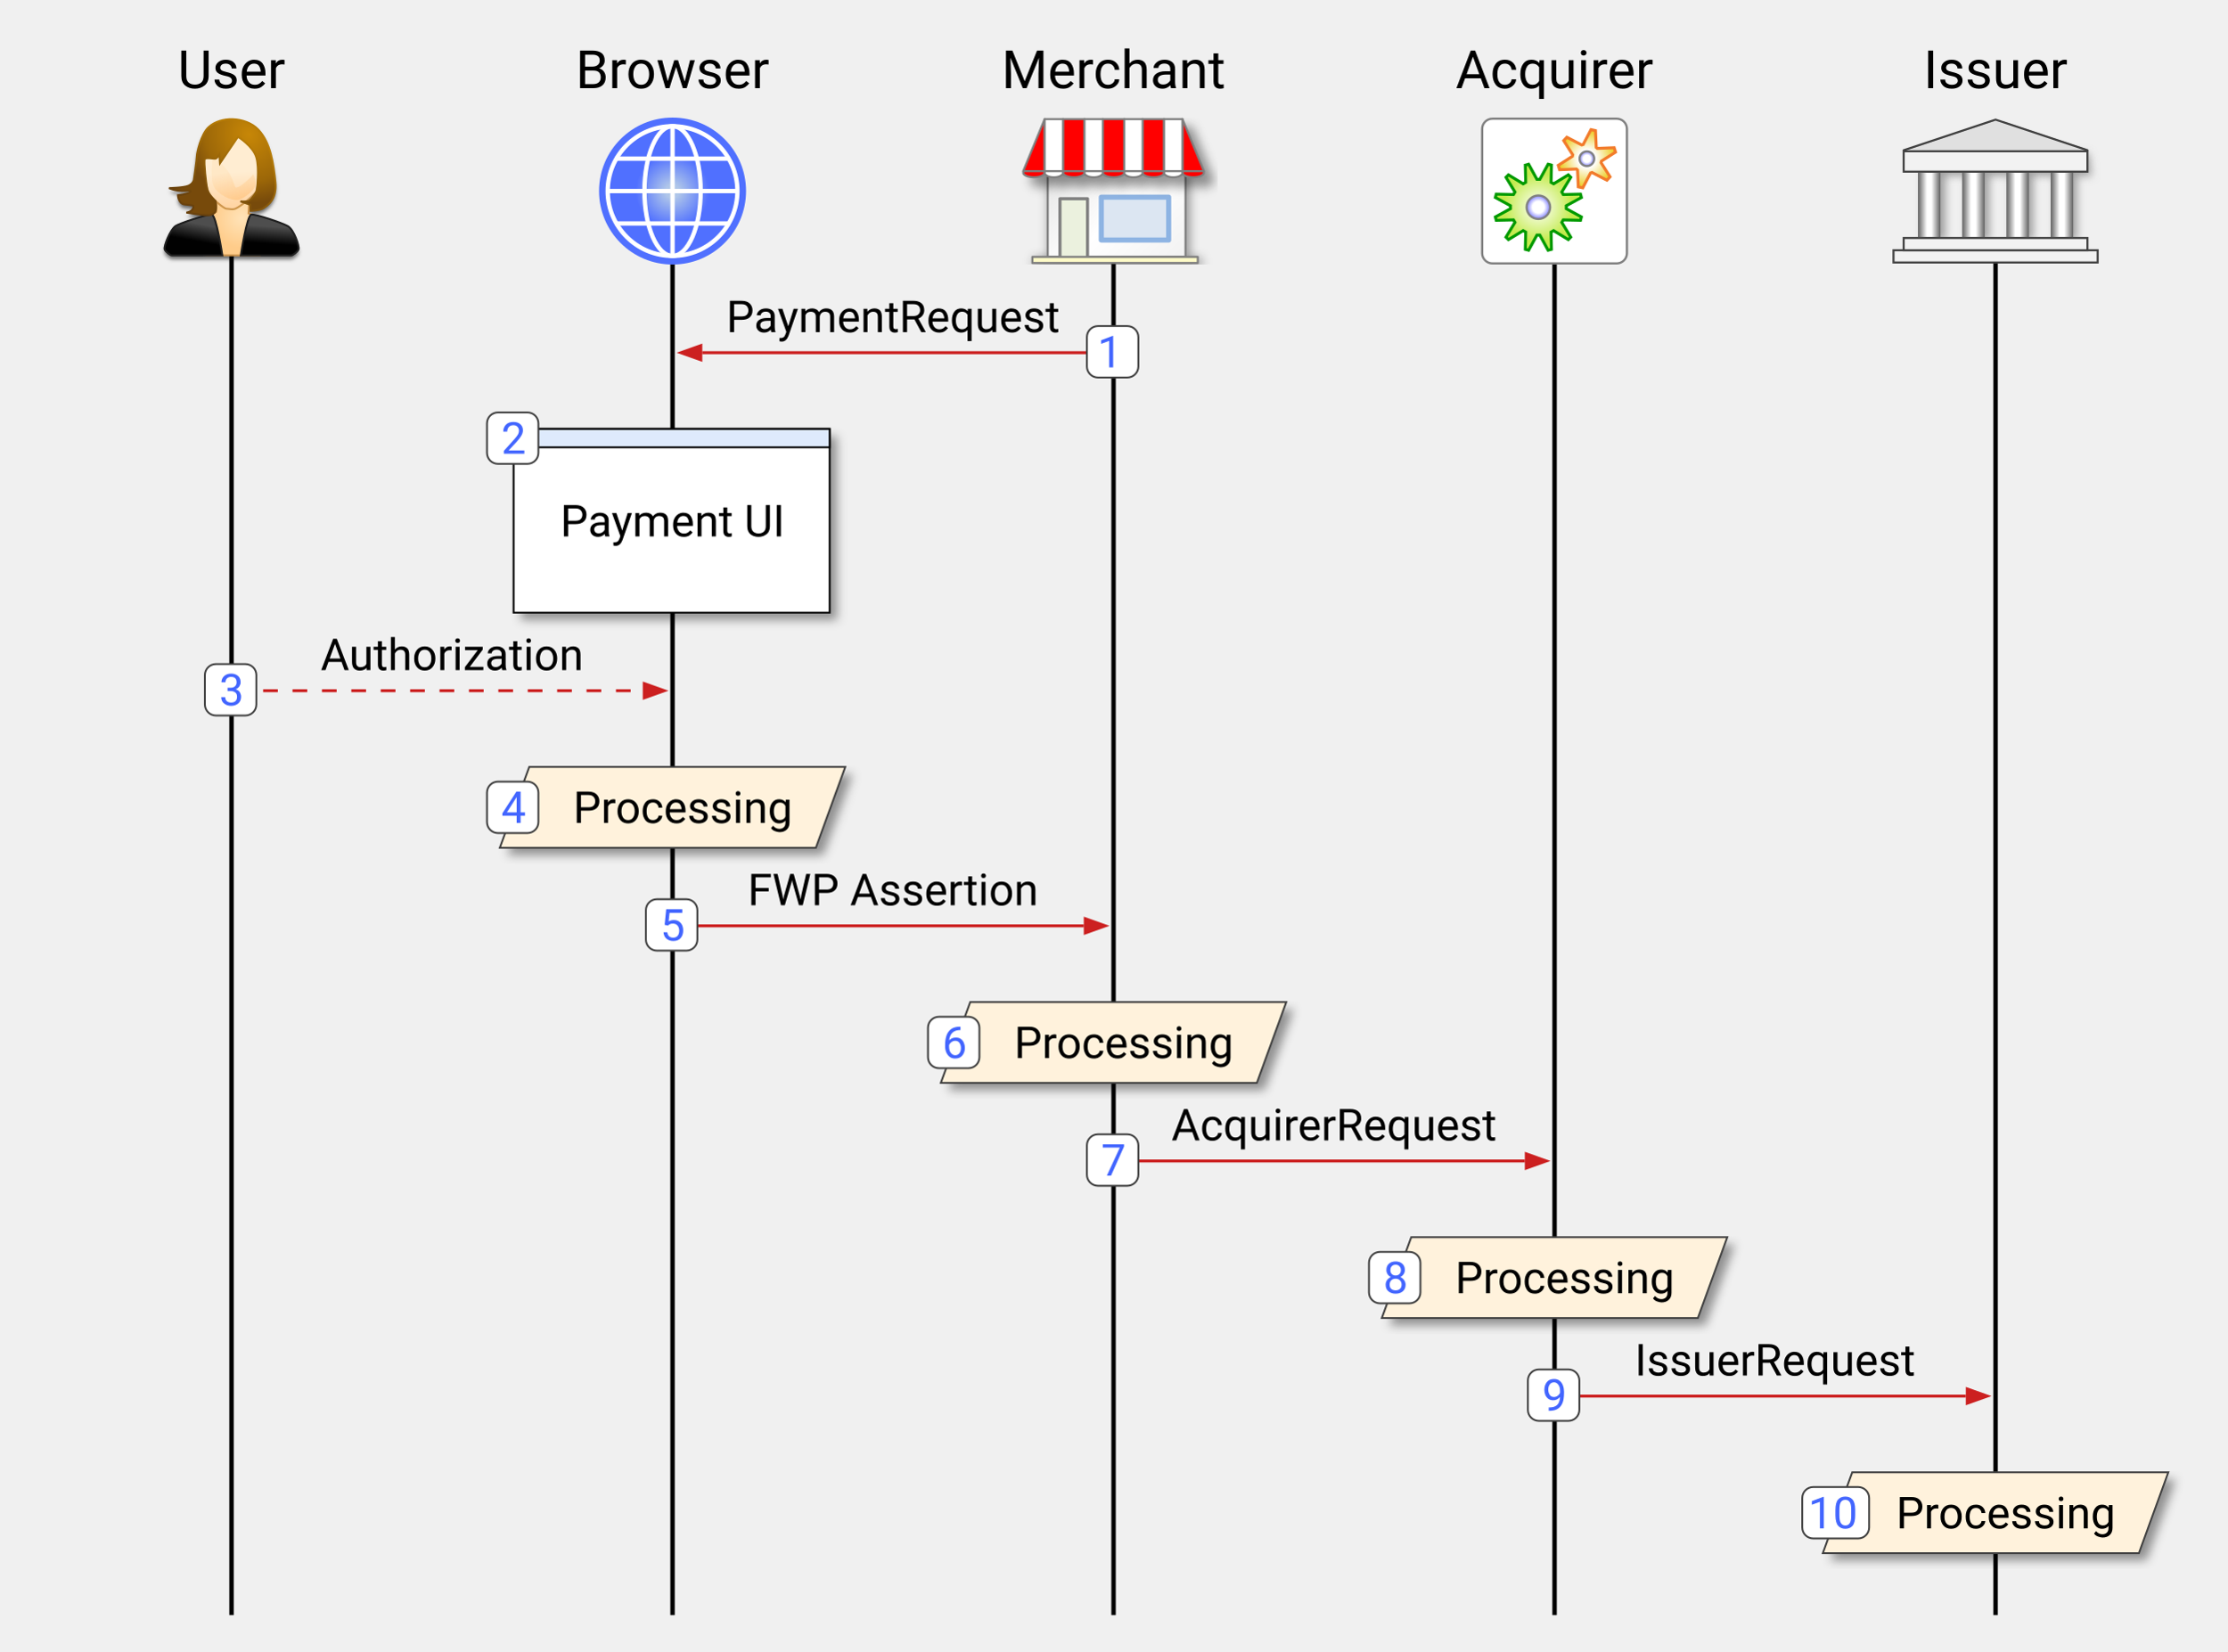
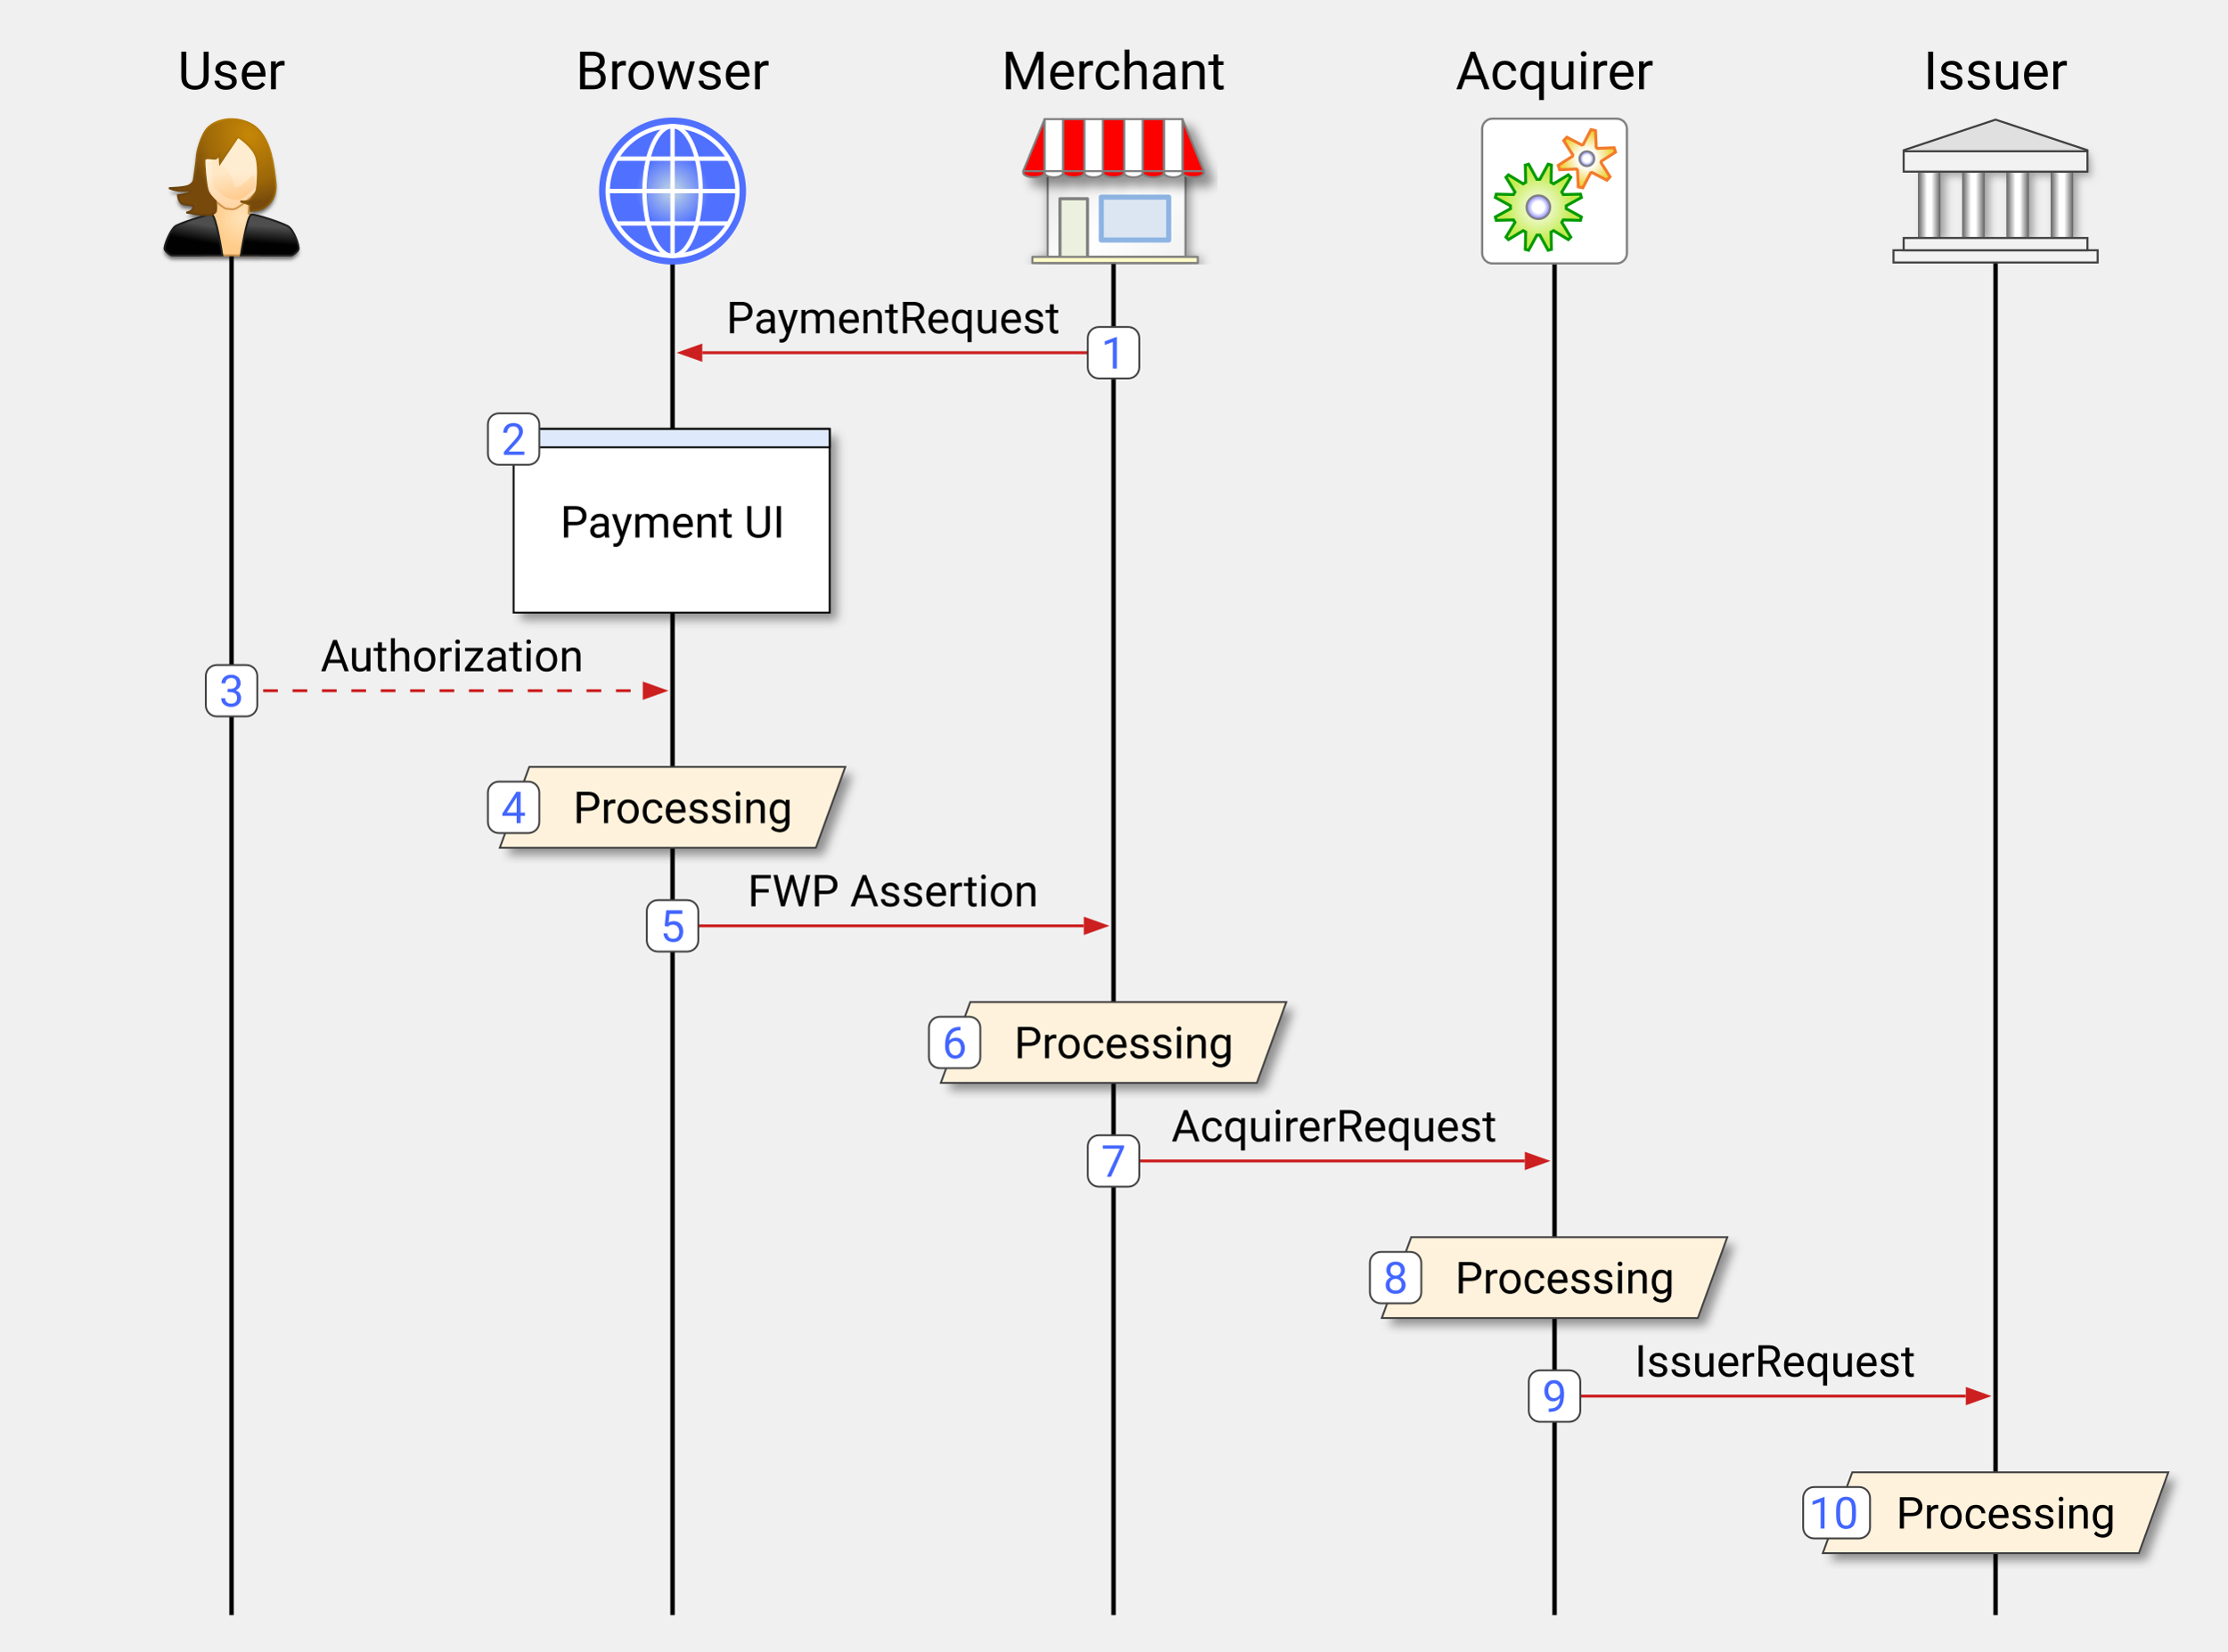
<svg xmlns="http://www.w3.org/2000/svg" xmlns:xlink="http://www.w3.org/1999/xlink" viewBox="0 0 606 449.6">
  <defs>
    <filter id="dropShaddow">
      <feGaussianBlur stdDeviation="1.3" />
    </filter>
    <marker id="arrowHead" markerWidth="7" markerHeight="5" refX="0" refY="2.5" orient="auto" markerUnits="userSpaceOnUse">
      <polygon points="0 0, 7 2.5, 0 5" fill="#cc2020" />
    </marker>
  </defs>
  <line x1="63" y1="67" x2="63" y2="439.6" stroke-width="1.2" stroke="black" />
  <line x1="183" y1="67" x2="183" y2="439.6" stroke-width="1.2" stroke="black" />
  <line x1="303" y1="67" x2="303" y2="439.6" stroke-width="1.2" stroke="black" />
  <line x1="423" y1="67" x2="423" y2="439.6" stroke-width="1.2" stroke="black" />
  <line x1="543" y1="67" x2="543" y2="439.6" stroke-width="1.2" stroke="black" />
  <svg x="43" y="32.0" width="40" height="40.0" viewBox="0 0 128 128" version="1.1" id="svg3129">
    <defs id="defs3131">
      <linearGradient id="e">
        <stop stop-color="#010101" offset="0" id="stop3134" />
        <stop stop-color="#4e4e4e" offset="1" id="stop3136" />
      </linearGradient>
      <linearGradient id="a">
        <stop stop-color="#868aa8" stop-opacity=".686" offset="0" id="stop3139" />
        <stop stop-color="#a0a4bb" stop-opacity=".561" offset="1" id="stop3141" />
      </linearGradient>
      <linearGradient id="b">
        <stop stop-color="#ffe2ba" stop-opacity=".547" offset="0" id="stop3144" />
        <stop stop-color="#ffc684" offset="1" id="stop3146" />
      </linearGradient>
      <linearGradient id="c">
        <stop stop-color="#ffedd2" offset="0" id="stop3149" />
        <stop stop-color="#ffd5a5" offset="1" id="stop3151" />
      </linearGradient>
      <linearGradient id="d">
        <stop stop-color="#b3b3b3" offset="0" id="stop3154" />
        <stop stop-color="#ce964d" offset="1" id="stop3156" />
      </linearGradient>
      <filter id="f">
        <feGaussianBlur stdDeviation="0.314" id="feGaussianBlur3159" />
      </filter>
      <linearGradient id="y" y2="56.036" xlink:href="#c" gradientUnits="userSpaceOnUse" x2="4.821" gradientTransform="translate(41.286,2.5714)" y1="38.893" x1="3.571" />
      <linearGradient id="x" y2="58.036" xlink:href="#d" gradientUnits="userSpaceOnUse" x2="8.234" gradientTransform="translate(41.286,2.5714)" y1="34.993" x1="9.681" />
      <linearGradient id="w" y2="55.411" xlink:href="#b" gradientUnits="userSpaceOnUse" x2="6.161" gradientTransform="translate(41.286,2.5714)" y1="38.536" x1="1.786" />
      <radialGradient id="j" gradientUnits="userSpaceOnUse" cy="20.53" cx="3.489" gradientTransform="matrix(1,0,0,0.73258,61.286,8.1921)" r="19.097">
        <stop stop-color="#be984f" offset="0" id="stop3165" />
        <stop stop-color="#754c0a" offset="1" id="stop3167" />
      </radialGradient>
      <linearGradient id="v" y2="29.25" gradientUnits="userSpaceOnUse" x2="-7.321" gradientTransform="translate(61.286,2.5714)" y1="7.286" x1="-6.786">
        <stop stop-color="#b47a06" offset="0" id="stop3170" />
        <stop stop-color="#6a410c" offset="1" id="stop3172" />
      </linearGradient>
      <radialGradient id="i" gradientUnits="userSpaceOnUse" cy="26.852" cx="12.304" gradientTransform="matrix(-1.3742,-1.1543,1.6293,-1.9396,7.0338,90.784)" r="4.873">
        <stop stop-color="#b37a07" offset="0" id="stop3175" />
        <stop stop-color="#7c4f0b" offset="1" id="stop3177" />
      </radialGradient>
      <linearGradient id="u" y2="38.714" gradientUnits="userSpaceOnUse" x2="10.893" gradientTransform="translate(21.286,2.5714)" y1="16.214" x1="10">
        <stop stop-color="#af7606" offset="0" id="stop3180" />
        <stop stop-color="#6a410b" stop-opacity=".969" offset="1" id="stop3182" />
      </linearGradient>
      <linearGradient id="t" y2="100.86" gradientUnits="userSpaceOnUse" x2="15" gradientTransform="translate(81.286,2.5714)" y1="79.429" x1="-52.143">
        <stop stop-color="#a0a3bb" stop-opacity=".957" offset="0" id="stop3185" />
        <stop stop-color="#d0d1e2" offset="1" id="stop3187" />
      </linearGradient>
      <linearGradient id="s" y2="56.929" xlink:href="#a" gradientUnits="userSpaceOnUse" x2="-58.571" gradientTransform="translate(81.286,2.5714)" y1="101.57" x1="-16.25" />
      <linearGradient id="r" y2="90.5" gradientUnits="userSpaceOnUse" x2="-21.071" gradientTransform="translate(81.286,2.5714)" y1="72.464" x1="-58.214">
        <stop stop-color="#79819d" stop-opacity=".829" offset="0" id="stop3191" />
        <stop stop-color="#e2e2ed" stop-opacity=".424" offset="1" id="stop3193" />
      </linearGradient>
      <radialGradient id="h" gradientUnits="userSpaceOnUse" cy="93.388" cx="150.89" gradientTransform="matrix(-0.662,0.80825,-0.80978,-0.65231,267.69,34.405)" r="14.984">
        <stop stop-color="#ffe3b8" offset="0" id="stop3196" />
        <stop stop-color="#ffcc8a" offset="1" id="stop3198" />
      </radialGradient>
      <linearGradient id="q" y2="56.036" xlink:href="#c" gradientUnits="userSpaceOnUse" x2="4.821" gradientTransform="translate(81.286,32.571)" y1="38.893" x1="3.571" />
      <linearGradient id="p" y2="55.179" xlink:href="#d" gradientUnits="userSpaceOnUse" x2="7.699" gradientTransform="translate(81.286,32.571)" y1="34.993" x1="9.681" />
      <linearGradient id="o" y2="55.411" xlink:href="#b" gradientUnits="userSpaceOnUse" x2="6.161" gradientTransform="translate(83.286,32.571)" y1="38.536" x1="1.786" />
      <linearGradient id="n" y2="96.117" xlink:href="#e" gradientUnits="userSpaceOnUse" x2="69.827" gradientTransform="translate(1.2857,2.5714)" y1="105.18" x1="68.16" />
      <radialGradient id="g" gradientUnits="userSpaceOnUse" cy="41.346" cx="141.71" gradientTransform="matrix(-1.0275,0.58941,-0.64296,-1.1208,268.12,14.284)" r="28.364">
        <stop stop-color="#b37906" offset="0" id="stop3205" style="stop-color:#c78707;stop-opacity:1;" />
        <stop stop-color="#976408" offset="0.683" id="stop3207" style="stop-color:#9c6708;stop-opacity:1;" />
        <stop stop-color="#74490b" offset="1" id="stop3209" style="stop-color:#774a0b;stop-opacity:1;" />
      </radialGradient>
      <linearGradient id="m" y2="82.286" gradientUnits="userSpaceOnUse" x2="122.14" gradientTransform="translate(-58.714,2.5714)" y1="45.5" x1="144.11">
        <stop stop-color="#b77c06" offset="0" id="stop3212" />
        <stop stop-color="#69410c" offset="1" id="stop3214" />
      </linearGradient>
      <linearGradient id="l" y2="97.188" xlink:href="#e" gradientUnits="userSpaceOnUse" x2="66.077" gradientTransform="matrix(-1,0,0,1,172.39,2.5714)" y1="106.26" x1="66.731" />
      <linearGradient id="k" y2="56.929" xlink:href="#a" gradientUnits="userSpaceOnUse" x2="-58.571" gradientTransform="translate(380,2)" y1="101.57" x1="-16.25" />
      <filter id="z">
        <feGaussianBlur stdDeviation="1.055" id="feGaussianBlur3219" />
      </filter>
      <linearGradient xlink:href="#c" id="linearGradient3279" gradientUnits="userSpaceOnUse" gradientTransform="matrix(1.656798,0,0,1.656798,54.82269,-16.61489)" x1="3.571" y1="38.893" x2="4.821" y2="56.036" />
      <linearGradient xlink:href="#d" id="linearGradient3281" gradientUnits="userSpaceOnUse" gradientTransform="matrix(1.656798,0,0,1.656798,54.82269,-16.61489)" x1="9.681" y1="34.993" x2="7.699" y2="55.179" />
      <radialGradient xlink:href="#h" id="radialGradient3284" gradientUnits="userSpaceOnUse" gradientTransform="matrix(-1.0968,1.339107,-1.341642,-1.080746,363.6564,-13.57632)" cx="150.89" cy="93.388" r="14.984" />
      <linearGradient xlink:href="#b" id="linearGradient3309" gradientUnits="userSpaceOnUse" gradientTransform="translate(83.286,32.571)" x1="1.786" y1="38.536" x2="6.161" y2="55.411" />
      <linearGradient xlink:href="#e" id="linearGradient3312" gradientUnits="userSpaceOnUse" gradientTransform="matrix(-1.656798,0,0,1.656798,205.7636,-66.31816)" x1="66.731" y1="106.26" x2="66.077" y2="97.188" />
      <radialGradient xlink:href="#g" id="radialGradient3315" gradientUnits="userSpaceOnUse" gradientTransform="matrix(-1.70236,0.9765331,-1.065255,-1.856939,364.3688,-46.91275)" cx="141.71" cy="41.346" r="28.364" />
      <linearGradient xlink:href="#m" id="linearGradient3317" gradientUnits="userSpaceOnUse" gradientTransform="matrix(1.656798,0,0,1.656798,-177.129,-66.31816)" x1="144.11" y1="45.5" x2="122.14" y2="82.286" />
      <linearGradient xlink:href="#e" id="linearGradient3320" gradientUnits="userSpaceOnUse" gradientTransform="matrix(1.656798,0,0,1.656798,-77.72162,-66.31816)" x1="68.16" y1="105.18" x2="69.827" y2="96.117" />
    </defs>
    <g transform="matrix(1.656798,0,0,1.656798,-574.7538,-66.31816)" id="g3223" style="opacity:0.572;filter:url(#z)">
      <path d="m 395.19,79.812 -17.875,1.781 0.188,9.906 -2.25,1.562 c -0.021,-0.007 -0.041,-0.028 -0.062,-0.031 -2.33,-0.357 -19.08,5.969 -19.08,5.969 -1.282,0.566 -6.295,10.673 -5.781,12.25 0.432,1.326 3.13,3.25 3.844,3.25 0.714,0 26.531,-0.031 26.531,-0.031 0,0 1.4e-4,-0.062 0,-0.062 l 19.812,0.125 v -0.062 c 7.6,0.009 15.965,0.031 16.406,0.031 0.714,0 3.38,-1.924 3.812,-3.25 0.514,-1.577 -4.468,-11.684 -5.75,-12.25 0,0 -15.834,-5.982 -18.812,-5.969 l -1.719,-0.625 0.73,-12.595 z" id="path3227" />
      <path d="m 379.11,61.429 0.357,4.643 9.464,-13.929 c 0,0 9.643,6.071 9.821,10.714 0.179,4.643 0.179,16.964 0,17.679 -0.18,0.714 -2.68,4.464 -3.93,5.178 -1.25,0.714 -4.643,0.357 -4.643,0.357 l 5.179,1.786 0.179,3.214 c 0,0 5,-0.179 6.786,-1.429 1.786,-1.25 7.321,-4.286 6.25,-13.929 -1.08,-9.642 -3.58,-22.856 -8.94,-27.32 -5.35,-4.464 -10.89,-5.357 -13.57,-5.536 -2.679,-0.179 -8.214,-1.071 -12.679,4.286 -4.464,5.357 -6.071,13.393 -6.071,15 0,1.607 -1.607,12.679 -1.607,12.679 0,0 -0.357,1.964 -2.857,3.036 -2.5,1.071 -10.179,1.25 -10.179,1.25 2.899,1.265 5.975,1.671 9.107,1.429 0.714,-0.179 3.304,-0.446 2.054,0.625 -1.25,1.071 -6.518,1.696 -6.518,1.696 0,0 0.268,4.464 3.482,4.821 3.214,0.357 4.018,0.536 4.018,0.536 0,0 1.161,-0.179 0.446,1.607 -0.714,1.786 -3.482,2.143 -3.482,2.143 0,0 11.607,1.964 12.857,1.25 1.25,-0.714 1.872,-0.78 2.321,-1.607 0.911,-1.674 0.179,-5.714 0.179,-5.714 0,0 -3.571,-3.214 -4.286,-5.893 -0.714,-2.679 -1.964,-14.821 -1.429,-16.071 0.536,-1.25 5.179,0 5.893,-0.357 0.72,-0.359 1.79,-2.144 1.79,-2.144 z" id="path3231" />
    </g>
    <path style="fill:url(#radialGradient3284);stroke:#ce954d;stroke-width:1.65px" id="path3257" d="m 50.382,65.547 0.296,16.433 -9.765,6.749 0.888,31.105 47.048,0.293 -2.071,-33.746 -7.989,-2.935 1.19,-20.844 z" />
    <path style="fill:url(#linearGradient3279);stroke:url(#linearGradient3281);stroke-width:1.657px" id="path3259" d="m 39.178,45.248 c 0,0 3.081,16.125 5.021,20.501 1.884,4.25 13.18,13.598 15.272,13.598 2.092,0 5.217,1.195 8.083,-0.087 4.856,-2.171 15.63,-11.372 17.231,-13.93 3.546,-5.668 2.798,-30.84 2.798,-30.84 L 69.58,10.821 40.011,28.093 z" />
    <path style="fill:url(#linearGradient3309);filter:url(#f)" id="path3261" d="m 98.107,80.571 c -2.722,3.171 -6.603,5.214 -8.036,5.357 -3.571,0.357 -10.488,-2.801 -12.679,-7.321 -1.871,-3.86 -0.536,-15.179 -0.536,-15.179 0,0 4.525,2.521 7.758,6.86 2.589,3.475 3.966,8.949 4.385,9.033 2.232,0.446 8.839,-6.071 9.018,-6.786 0.179,-0.714 3.053,4.58 0.09,8.036 z" transform="matrix(1.656798,0,0,1.656798,-79.85176,-70.57845)" />
    <path d="m 56.006,120.02 c 0,0 -5.325,-34.91 -9.172,-35.504 -3.846,-0.592 -28.315,7.645 -31.589,9.904 -4.734,3.266 -10.388,17.661 -9.536,20.274 0.716,2.197 5.152,5.376 6.336,5.376 1.185,0 43.961,-0.05 43.961,-0.05 z" id="path3265" style="fill:url(#linearGradient3320);stroke:#1f1f1f;stroke-width:1.657px" />
    <path d="M 53.343,32.143 53.935,39.835 69.615,16.758 c 0,0 13.105,8.146 15.958,17.961 2.8,9.63 0.61,27.897 0.314,29.08 -0.296,1.183 -4.438,7.396 -6.509,8.58 -2.071,1.183 -7.692,0.592 -7.692,0.592 l 8.58,2.959 0.296,5.325 c 0,0 8.284,-0.296 11.243,-2.367 C 94.763,76.817 103.935,71.787 102.159,55.81 100.384,39.834 98.183,22.163 87.367,10.545 81.851,4.621 72.972,1.622 64.882,1.374 57.494,1.147 49.254,3.403 43.876,8.474 37.374,14.605 33.817,30.664 33.817,33.326 c 0,2.663 -2.663,21.007 -2.663,21.007 0,0 -0.592,3.254 -4.734,5.03 -4.142,1.775 -16.865,2.071 -16.865,2.071 4.803,2.096 9.9,2.768 15.089,2.367 1.183,-0.296 5.473,-0.74 3.402,1.035 -2.071,1.775 -10.799,2.811 -10.799,2.811 0,0 0.444,7.396 5.769,7.988 5.325,0.592 6.657,0.888 6.657,0.888 0,0 1.923,-0.296 0.74,2.663 -1.183,2.959 -5.769,3.55 -5.769,3.55 0,0 19.23,3.254 21.301,2.071 2.071,-1.183 3.101,-1.293 3.846,-2.663 1.509,-2.773 0.296,-9.467 0.296,-9.467 0,0 -5.917,-5.325 -7.101,-9.763 -1.183,-4.438 -3.254,-24.555 -2.367,-26.626 0.888,-2.071 8.58,0 9.763,-0.592 1.185,-0.593 2.961,-3.552 2.961,-3.552 z" id="path3267" style="fill:url(#radialGradient3315);stroke:url(#linearGradient3317);stroke-width:1.657px" />
    <path d="m 72.042,120.02 c 0,0 5.325,-34.91 9.172,-35.504 3.846,-0.592 26,6.891 31.589,9.904 5.588,3.013 10.388,17.661 9.536,20.274 -0.716,2.197 -5.152,5.376 -6.336,5.376 -1.176,0 -43.957,-0.05 -43.957,-0.05 z" id="path3269" style="fill:url(#linearGradient3312);stroke:#1f1f1f;stroke-width:1.657px" />
  </svg>
-   <text x="63" y="24" fill="black" font-family="Roboto,sans-serif" font-size="14.4" text-anchor="middle">User</text>
+   <text x="63" y="24.3" fill="black" font-family="Roboto,sans-serif" font-size="14.4" text-anchor="middle">User</text>
  <svg x="163" y="32.0" width="40" height="40.0" viewBox="0 0 68 68">
    <defs>
      <radialGradient id="browserWorld">
        <stop offset="0.09" stop-color="#afc6e9" />
        <stop offset="0.5" stop-color="#5070ff" />
      </radialGradient>
    </defs>
    <circle cx="34" cy="34" r="34" fill="url(#browserWorld)" />
    <g fill="none" stroke="white" stroke-width="2">
      <circle cx="34" cy="34" r="30" />
      <ellipse cx="34" cy="34" rx="13" ry="30" />
      <line x1="34" y1="4" x2="34" y2="64" />
      <line x1="4" y1="34" x2="64" y2="34" />
      <line x1="7.5" y1="19" x2="60.5" y2="19" />
      <line x1="7.5" y1="49" x2="60.5" y2="49" />
    </g>
  </svg>
-   <text x="183" y="24" fill="black" font-family="Roboto,sans-serif" font-size="14.4" text-anchor="middle">Browser</text>
+   <text x="183" y="24.3" fill="black" font-family="Roboto,sans-serif" font-size="14.4" text-anchor="middle">Browser</text>
  <svg x="274.667" y="32.0" width="56.667" height="40.0" viewBox="0 0 68 48" version="1.1" id="svg158">
    <defs id="defs52">
      <filter id="fx0" x="-128" y="-72" width="1536" height="864" filterUnits="userSpaceOnUse" primitiveUnits="userSpaceOnUse">
        <feComponentTransfer color-interpolation-filters="sRGB" id="feComponentTransfer10">
          <feFuncR type="discrete" tableValues="0 0" id="feFuncR2" />
          <feFuncG type="discrete" tableValues="0 0" id="feFuncG4" />
          <feFuncB type="discrete" tableValues="0 0" id="feFuncB6" />
          <feFuncA type="linear" slope="0.4" intercept="0" id="feFuncA8" />
        </feComponentTransfer>
        <feGaussianBlur stdDeviation="1.778 1.778" id="feGaussianBlur12" />
      </filter>
      <filter id="fx1" x="-128" y="-72" width="1536" height="864" filterUnits="userSpaceOnUse" primitiveUnits="userSpaceOnUse">
        <feComponentTransfer color-interpolation-filters="sRGB" id="feComponentTransfer23">
          <feFuncR type="discrete" tableValues="0 0" id="feFuncR15" />
          <feFuncG type="discrete" tableValues="0 0" id="feFuncG17" />
          <feFuncB type="discrete" tableValues="0 0" id="feFuncB19" />
          <feFuncA type="linear" slope="0.4" intercept="0" id="feFuncA21" />
        </feComponentTransfer>
        <feGaussianBlur stdDeviation="1.778 1.778" id="feGaussianBlur25" />
      </filter>
      <clipPath id="clip2">
        <rect x="0" y="0" width="1280" height="720" id="rect28" />
      </clipPath>
      <clipPath id="clip3">
        <rect x="-2" y="-2" width="73" height="46" id="rect31" />
      </clipPath>
      <clipPath id="clip4">
        <rect x="0" y="0" width="69" height="44" id="rect34" />
      </clipPath>
      <linearGradient x1="291" y1="69" x2="327" y2="105" gradientUnits="userSpaceOnUse" spreadMethod="reflect" id="fill5" gradientTransform="translate(-274,-55)">
        <stop offset="0" stop-color="#E6E6E6" id="stop37" />
        <stop offset="0.006" stop-color="#E6E6E6" id="stop39" />
        <stop offset="0.49" stop-color="#FFFFFF" id="stop41" />
        <stop offset="1" stop-color="#F2F2F2" id="stop43" />
      </linearGradient>
      <clipPath id="clip6">
        <rect x="-2" y="-2" width="77" height="38" id="rect46" />
      </clipPath>
      <clipPath id="clip7">
        <rect x="0" y="0" width="74" height="34" id="rect49" />
      </clipPath>
    </defs>
    <g clip-path="url(#clip3)" filter="url(#fx0)" transform="translate(1,12)" id="g68">
      <g clip-path="url(#clip4)" id="g66">
        <rect x="12.329" y="7.328" width="45" height="27" stroke="#7f7f7f" stroke-linejoin="round" stroke-miterlimit="10" fill="#ff0000" id="rect56" />
        <rect x="16.329" y="15.329" width="9" height="20" stroke="#7f7f7f" stroke-linejoin="round" stroke-miterlimit="10" fill="#ebf1de" id="rect58" />
        <rect x="0" y="0" width="14" height="22" stroke="#8eb4e3" stroke-width="2" stroke-linejoin="round" stroke-miterlimit="10" fill="#dce6f2" transform="matrix(0,-1,-1,0,51.8284,28.8284)" id="rect60" />
        <path d="m 25.328,25.328 1e-4,1e-4" stroke="#4a7ebb" stroke-linejoin="round" stroke-miterlimit="10" fill="none" fill-rule="evenodd" id="path62" />
        <rect x="7.328" y="34.328" width="54" height="2" stroke="#7f7f7f" stroke-linejoin="round" stroke-miterlimit="10" fill="#fdfac7" id="rect64" />
      </g>
    </g>
    <rect x="12.5" y="18.5" width="45" height="27" stroke="#7f7f7f" stroke-width="0.667" stroke-linejoin="round" stroke-miterlimit="10" fill="url(#fill5)" id="rect70" style="fill:url(#fill5)" />
    <rect x="16.5" y="26.5" width="9" height="20" stroke="#7f7f7f" stroke-linejoin="round" stroke-miterlimit="10" fill="#ebf1de" id="rect72" />
    <rect x="-40" y="-52" width="14" height="22" stroke="#8eb4e3" stroke-width="1.667" stroke-linejoin="round" stroke-miterlimit="10" fill="#dce6f2" transform="matrix(0,-1,-1,0,0,0)" id="rect74" />
    <path d="m 25.5,36.5 v 10e-5" stroke="#4a7ebb" stroke-linejoin="round" stroke-miterlimit="10" fill="none" fill-rule="evenodd" id="path76" />
    <g clip-path="url(#clip6)" filter="url(#fx1)" transform="translate(0,-4)" id="g118">
      <g clip-path="url(#clip7)" id="g116">
        <path d="m 7.328,24.828 c 0,-0.829 1.567,-1.5 3.5,-1.5 1.933,0 3.5,0.671 3.5,1.5 0,0.828 -1.567,1.5 -3.5,1.5 -1.933,0 -3.5,-0.672 -3.5,-1.5 z" stroke="#7f7f7f" stroke-linejoin="round" stroke-miterlimit="10" fill="#ff0000" fill-rule="evenodd" id="path80" />
        <path d="m 20.328,24.828 c 0,-0.829 1.567,-1.5 3.5,-1.5 1.933,0 3.5,0.671 3.5,1.5 0,0.828 -1.567,1.5 -3.5,1.5 -1.933,0 -3.5,-0.672 -3.5,-1.5 z" stroke="#7f7f7f" stroke-linejoin="round" stroke-miterlimit="10" fill="#ff0000" fill-rule="evenodd" id="path82" />
        <path d="m 33.328,24.828 c 0,-0.829 1.567,-1.5 3.5,-1.5 1.933,0 3.5,0.671 3.5,1.5 0,0.828 -1.567,1.5 -3.5,1.5 -1.933,0 -3.5,-0.672 -3.5,-1.5 z" stroke="#7f7f7f" stroke-linejoin="round" stroke-miterlimit="10" fill="#ff0000" fill-rule="evenodd" id="path84" />
        <path d="m 46.328,24.828 c 0,-0.829 1.567,-1.5 3.5,-1.5 1.933,0 3.5,0.671 3.5,1.5 0,0.828 -1.567,1.5 -3.5,1.5 -1.933,0 -3.5,-0.672 -3.5,-1.5 z" stroke="#7f7f7f" stroke-linejoin="round" stroke-miterlimit="10" fill="#ff0000" fill-rule="evenodd" id="path86" />
        <path d="m 59.328,24.828 c 0,-0.829 1.567,-1.5 3.5,-1.5 1.933,0 3.5,0.671 3.5,1.5 0,0.828 -1.567,1.5 -3.5,1.5 -1.933,0 -3.5,-0.672 -3.5,-1.5 z" stroke="#7f7f7f" stroke-linejoin="round" stroke-miterlimit="10" fill="#ff0000" fill-rule="evenodd" id="path88" />
        <path d="m 14.329,24.828 c 0,-0.829 1.343,-1.5 3,-1.5 1.657,0 3,0.671 3,1.5 0,0.828 -1.343,1.5 -3,1.5 -1.657,0 -3,-0.672 -3,-1.5 z" stroke="#7f7f7f" stroke-linejoin="round" stroke-miterlimit="10" fill="#ffffff" fill-rule="evenodd" id="path90" />
        <path d="m 27.328,24.828 c 0,-0.829 1.343,-1.5 3,-1.5 1.657,0 3,0.671 3,1.5 0,0.828 -1.343,1.5 -3,1.5 -1.657,0 -3,-0.672 -3,-1.5 z" stroke="#7f7f7f" stroke-linejoin="round" stroke-miterlimit="10" fill="#ffffff" fill-rule="evenodd" id="path92" />
        <path d="m 40.328,24.828 c 0,-0.829 1.343,-1.5 3,-1.5 1.657,0 3,0.671 3,1.5 0,0.828 -1.343,1.5 -3,1.5 -1.657,0 -3,-0.672 -3,-1.5 z" stroke="#7f7f7f" stroke-linejoin="round" stroke-miterlimit="10" fill="#ffffff" fill-rule="evenodd" id="path94" />
        <path d="m 53.328,24.828 c 0,-0.829 1.343,-1.5 3,-1.5 1.657,0 3,0.671 3,1.5 0,0.828 -1.343,1.5 -3,1.5 -1.657,0 -3,-0.672 -3,-1.5 z" stroke="#7f7f7f" stroke-linejoin="round" stroke-miterlimit="10" fill="#ffffff" fill-rule="evenodd" id="path96" />
        <path d="M 0,17 V 0 l 7,17 z" stroke="#7f7f7f" stroke-linejoin="round" stroke-miterlimit="10" fill="#ff0000" fill-rule="evenodd" transform="matrix(-1,0,0,1,14.3285,7.32848)" id="path98" />
        <rect x="20.329" y="7.328" width="7" height="17" stroke="#7f7f7f" stroke-linejoin="round" stroke-miterlimit="10" fill="#ff0000" id="rect100" />
        <rect x="33.328" y="7.328" width="7" height="17" stroke="#7f7f7f" stroke-linejoin="round" stroke-miterlimit="10" fill="#ff0000" id="rect102" />
        <rect x="46.328" y="7.328" width="7" height="17" stroke="#7f7f7f" stroke-linejoin="round" stroke-miterlimit="10" fill="#ff0000" id="rect104" />
        <path d="M 59.328,24.328 V 7.328 l 7,17 z" stroke="#7f7f7f" stroke-linejoin="round" stroke-miterlimit="10" fill="#ff0000" fill-rule="evenodd" id="path106" />
        <rect x="14.329" y="7.328" width="6" height="17" stroke="#7f7f7f" stroke-linejoin="round" stroke-miterlimit="10" fill="#ffffff" id="rect108" />
        <rect x="27.329" y="7.328" width="6" height="17" stroke="#7f7f7f" stroke-linejoin="round" stroke-miterlimit="10" fill="#ffffff" id="rect110" />
        <rect x="40.328" y="7.328" width="6" height="17" stroke="#7f7f7f" stroke-linejoin="round" stroke-miterlimit="10" fill="#ffffff" id="rect112" />
        <rect x="53.328" y="7.328" width="6" height="17" stroke="#7f7f7f" stroke-linejoin="round" stroke-miterlimit="10" fill="#ffffff" id="rect114" />
      </g>
    </g>
    <path d="m 4.5,18 c 0,-0.829 1.567,-1.5 3.5,-1.5 1.933,0 3.5,0.671 3.5,1.5 0,0.828 -1.567,1.5 -3.5,1.5 -1.933,0 -3.5,-0.672 -3.5,-1.5 z" stroke="#7f7f7f" stroke-width="0.667" stroke-linejoin="round" stroke-miterlimit="10" fill="#ff0000" fill-rule="evenodd" id="path120" />
    <path d="m 17.5,18 c 0,-0.829 1.567,-1.5 3.5,-1.5 1.933,0 3.5,0.671 3.5,1.5 0,0.828 -1.567,1.5 -3.5,1.5 -1.933,0 -3.5,-0.672 -3.5,-1.5 z" stroke="#7f7f7f" stroke-width="0.667" stroke-linejoin="round" stroke-miterlimit="10" fill="#ff0000" fill-rule="evenodd" id="path122" />
    <path d="m 30.5,18 c 0,-0.829 1.567,-1.5 3.5,-1.5 1.933,0 3.5,0.671 3.5,1.5 0,0.828 -1.567,1.5 -3.5,1.5 -1.933,0 -3.5,-0.672 -3.5,-1.5 z" stroke="#7f7f7f" stroke-width="0.667" stroke-linejoin="round" stroke-miterlimit="10" fill="#ff0000" fill-rule="evenodd" id="path124" />
    <path d="m 43.5,18 c 0,-0.829 1.567,-1.5 3.5,-1.5 1.933,0 3.5,0.671 3.5,1.5 0,0.828 -1.567,1.5 -3.5,1.5 -1.933,0 -3.5,-0.672 -3.5,-1.5 z" stroke="#7f7f7f" stroke-width="0.667" stroke-linejoin="round" stroke-miterlimit="10" fill="#ff0000" fill-rule="evenodd" id="path126" />
    <path d="m 56.5,18 c 0,-0.829 1.567,-1.5 3.5,-1.5 1.933,0 3.5,0.671 3.5,1.5 0,0.828 -1.567,1.5 -3.5,1.5 -1.933,0 -3.5,-0.672 -3.5,-1.5 z" stroke="#7f7f7f" stroke-width="0.667" stroke-linejoin="round" stroke-miterlimit="10" fill="#ff0000" fill-rule="evenodd" id="path128" />
    <path d="m 11.5,18 c 0,-0.829 1.343,-1.5 3,-1.5 1.657,0 3,0.671 3,1.5 0,0.828 -1.343,1.5 -3,1.5 -1.657,0 -3,-0.672 -3,-1.5 z" stroke="#7f7f7f" stroke-width="0.667" stroke-linejoin="round" stroke-miterlimit="10" fill="#ffffff" fill-rule="evenodd" id="path130" />
    <path d="m 24.5,18 c 0,-0.829 1.343,-1.5 3,-1.5 1.657,0 3,0.671 3,1.5 0,0.828 -1.343,1.5 -3,1.5 -1.657,0 -3,-0.672 -3,-1.5 z" stroke="#7f7f7f" stroke-width="0.667" stroke-linejoin="round" stroke-miterlimit="10" fill="#ffffff" fill-rule="evenodd" id="path132" />
    <path d="m 37.5,18 c 0,-0.829 1.343,-1.5 3,-1.5 1.657,0 3,0.671 3,1.5 0,0.828 -1.343,1.5 -3,1.5 -1.657,0 -3,-0.672 -3,-1.5 z" stroke="#7f7f7f" stroke-width="0.667" stroke-linejoin="round" stroke-miterlimit="10" fill="#ffffff" fill-rule="evenodd" id="path134" />
    <path d="m 50.5,18 c 0,-0.829 1.343,-1.5 3,-1.5 1.657,0 3,0.671 3,1.5 0,0.828 -1.343,1.5 -3,1.5 -1.657,0 -3,-0.672 -3,-1.5 z" stroke="#7f7f7f" stroke-width="0.667" stroke-linejoin="round" stroke-miterlimit="10" fill="#ffffff" fill-rule="evenodd" id="path136" />
    <path d="m 11.5,17.5 v -17 l -7,17 z" stroke="#7f7f7f" stroke-width="0.667" stroke-linejoin="round" stroke-miterlimit="10" fill="#ff0000" fill-rule="evenodd" id="path138" />
    <rect x="17.5" y="0.5" width="7" height="17" stroke="#7f7f7f" stroke-width="0.667" stroke-linejoin="round" stroke-miterlimit="10" fill="#ff0000" id="rect140" />
    <rect x="30.5" y="0.5" width="7" height="17" stroke="#7f7f7f" stroke-width="0.667" stroke-linejoin="round" stroke-miterlimit="10" fill="#ff0000" id="rect142" />
    <rect x="43.5" y="0.5" width="7" height="17" stroke="#7f7f7f" stroke-width="0.667" stroke-linejoin="round" stroke-miterlimit="10" fill="#ff0000" id="rect144" />
    <path d="m 56.5,17.5 v -17 l 7,17 z" stroke="#7f7f7f" stroke-width="0.667" stroke-linejoin="round" stroke-miterlimit="10" fill="#ff0000" fill-rule="evenodd" id="path146" />
    <rect x="11.5" y="0.5" width="6" height="17" stroke="#7f7f7f" stroke-width="0.667" stroke-linejoin="round" stroke-miterlimit="10" fill="#ffffff" id="rect148" />
    <rect x="24.5" y="0.5" width="6" height="17" stroke="#7f7f7f" stroke-width="0.667" stroke-linejoin="round" stroke-miterlimit="10" fill="#ffffff" id="rect150" />
    <rect x="37.5" y="0.5" width="6" height="17" stroke="#7f7f7f" stroke-width="0.667" stroke-linejoin="round" stroke-miterlimit="10" fill="#ffffff" id="rect152" />
    <rect x="50.5" y="0.5" width="6" height="17" stroke="#7f7f7f" stroke-width="0.667" stroke-linejoin="round" stroke-miterlimit="10" fill="#ffffff" id="rect154" />
    <rect x="7.5" y="45.5" width="54" height="2" stroke="#7f7f7f" stroke-width="0.667" stroke-linejoin="round" stroke-miterlimit="10" fill="#fdfac7" id="rect78" />
  </svg>
-   <text x="303" y="24" fill="black" font-family="Roboto,sans-serif" font-size="14.4" text-anchor="middle">Merchant</text>
+   <text x="303" y="24.3" fill="black" font-family="Roboto,sans-serif" font-size="14.4" text-anchor="middle">Merchant</text>
  <svg x="403" y="32.0" width="40" height="40.0" viewBox="0 0 1000 1000">
    <defs>
      <radialGradient cx="0.5" cy="0.5" id="bigGearGid" r="0.5" spreadMethod="pad">
        <stop offset="0.0" stop-color="white" />
        <stop offset="0.8" stop-color="#c4eb4e" />
      </radialGradient>
      <radialGradient cx="0.5" cy="0.5" id="smallGearGid" r="0.5" spreadMethod="pad">
        <stop offset="0.3" stop-color="white" />
        <stop offset="1.0" stop-color="#eccb1e" />
      </radialGradient>
      <radialGradient cx="0.5" cy="0.5" id="shaftGid" r="0.5" spreadMethod="pad">
        <stop offset="0.5" stop-color="white" />
        <stop offset="1.0" stop-color="#8080ff" />
      </radialGradient>
    </defs>
    <rect x="7.5" y="7.5" width="985.0" height="985.0" rx="70.0" fill="white" stroke="grey" stroke-width="15.0" />
    <path stroke="#009a00" stroke-width="20.0" fill="url(#bigGearGid)" d="M399.944,799.74 456.209,902.603 478.962,896.506 476.258,779.291 493.481,769.347 593.64,830.297 610.297,813.64 549.347,713.481 559.291,696.258 676.506,698.962 682.603,676.209 579.74,619.944 579.74,600.056 682.603,543.791 676.506,521.038 559.291,523.742 549.347,506.519 610.297,406.36 593.64,389.703 493.481,450.653 476.258,440.709 478.962,323.494 456.209,317.397 399.944,420.26 380.056,420.26 323.791,317.397 301.038,323.494 303.742,440.709 286.519,450.653 186.36,389.703 169.703,406.36 230.653,506.519 220.709,523.742 103.494,521.038 97.397,543.791 200.26,600.056 200.26,619.944 97.397,676.209 103.494,698.962 220.709,696.258 230.653,713.481 169.703,813.64 186.36,830.297 286.519,769.347 303.742,779.291 301.038,896.506 323.791,902.603 380.056,799.74 z" />
    <circle stroke="grey" stroke-width="15.0" fill="url(#shaftGid)" r="80.0" cx="390.0" cy="610.0" />
    <path stroke="#f27b2b" stroke-width="20.0" fill="url(#smallGearGid)" d="M656.392,357.162 661.526,471.261 692.165,478.054 745.038,376.815 755.021,373.667 856.4,426.271 877.602,403.132 816.363,306.724 818.629,296.505 914.874,235.01 905.437,205.079 791.325,209.909 783.608,202.838 778.474,88.739 747.835,81.946 694.962,183.185 684.979,186.333 583.6,133.729 562.398,156.868 623.637,253.276 621.371,263.495 525.126,324.99 534.563,354.921 648.675,350.091 z" />
    <circle stroke="grey" stroke-width="15.0" fill="url(#shaftGid)" r="50.0" cx="720.0" cy="280.0" />
  </svg>
-   <text x="423" y="24" fill="black" font-family="Roboto,sans-serif" font-size="14.4" text-anchor="middle">Acquirer</text>
+   <text x="423" y="24.3" fill="black" font-family="Roboto,sans-serif" font-size="14.4" text-anchor="middle">Acquirer</text>
  <svg x="512.444" y="32.0" width="61.111" height="40.0" viewBox="0 0 110 72">
    <defs>
      <linearGradient id="bankPillar" x1="0" x2="1">
        <stop offset="0" stop-color="#606060" />
        <stop offset="0.4" stop-color="#ffffff" />
        <stop offset="0.6" stop-color="#ffffff" />
        <stop offset="1" stop-color="#606060" />
      </linearGradient>
      <filter height="200%" id="bankShaddow" width="200%" x="-50%" y="-50%">
        <feGaussianBlur stdDeviation="2" />
      </filter>
    </defs>
    <g fill="#a0a0a0" filter="url(#bankShaddow)">
      <path d="m19.5,17.5l21.67,0l0,11l-10.67,0l0,31.5l-11,0" />
      <path d="m41,17.5l21.67,0l0,11l-10.67,0l0,31.5l-11,0" />
      <path d="m62.5,17.5l21.67,0l0,11l-10.67,0l0,31.5l-11,0" />
      <path d="m 84,17.5 h 16.772 L 102.052,28.78 95,28.5 V 60 h -11" />
    </g>
    <rect fill="url(#bankPillar)" height="31.5" width="11" x="17" y="27" />
    <rect fill="url(#bankPillar)" height="31.5" width="11" x="38.66" y="27" />
    <rect fill="url(#bankPillar)" height="31.5" width="11" x="60.33" y="27" />
    <rect fill="url(#bankPillar)" height="31.5" width="11" x="82" y="27" />
    <path d="m10,16l45,-15l45,15" fill="#e0e0e0" stroke="#404040" stroke-linecap="round" />
    <rect fill="#f2f2f2" height="10" stroke="#404040" width="90" x="10" y="16.5" />
    <rect fill="#f2f2f2" height="6" stroke="#404040" width="100" x="5" y="65" />
    <rect fill="#f2f2f2" height="6" stroke="#404040" width="90" x="10" y="59" />
  </svg>
-   <text x="543" y="24" fill="black" font-family="Roboto,sans-serif" font-size="14.4" text-anchor="middle">Issuer</text>
+   <text x="543" y="24.3" fill="black" font-family="Roboto,sans-serif" font-size="14.4" text-anchor="middle">Issuer</text>
  <line x1="302.4" y1="96" x2="191.1" y2="96" stroke-width="0.8" stroke="#cc2020" marker-end="url(#arrowHead)" />
-   <text x="243" y="90.4" fill="black" font-family="Roboto,sans-serif" font-size="12" text-anchor="middle">PaymentRequest</text>
+   <text x="243" y="90.7" fill="black" font-family="Roboto,sans-serif" font-size="12" text-anchor="middle">PaymentRequest</text>
  <a href="#seq-1">
-     <rect x="295.75" y="88.75" width="14" height="14" rx="3" fill="white" stroke="#404040" stroke-width="0.5" />
-     <text x="302" y="100" fill="#4366ff" font-family="Roboto,sans-serif" font-size="12" text-anchor="middle">1</text>
+     <rect x="296" y="89" width="14" height="14" rx="3" fill="white" stroke="#404040" stroke-width="0.5" />
+     <text x="303" y="100.3" fill="#4366ff" font-family="Roboto,sans-serif" font-size="12" text-anchor="middle">1</text>
  </a>
  <rect x="141.75" y="118.75" width="86" height="50" fill="black" opacity="0.4" filter="url(#dropShaddow)" />
  <rect x="139.75" y="116.75" width="86" height="50" fill="white" stroke-width="0.5" stroke="black" />
  <rect x="139.75" y="116.75" width="86" height="5" fill="#deeafc" stroke-width="0.5" stroke="black" />
-   <text x="183" y="146" fill="black" font-family="Roboto,sans-serif" font-size="12" text-anchor="middle">Payment UI</text>
+   <text x="183" y="146.3" fill="black" font-family="Roboto,sans-serif" font-size="12" text-anchor="middle">Payment UI</text>
  <a href="#seq-2">
-     <rect x="132.5" y="112.25" width="14" height="14" rx="3" fill="white" stroke="#404040" stroke-width="0.5" />
-     <text x="139.75" y="123.5" fill="#4366ff" font-family="Roboto,sans-serif" font-size="12" text-anchor="middle">2</text>
+     <rect x="132.75" y="112.5" width="14" height="14" rx="3" fill="white" stroke="#404040" stroke-width="0.5" />
+     <text x="139.75" y="123.8" fill="#4366ff" font-family="Roboto,sans-serif" font-size="12" text-anchor="middle">2</text>
  </a>
  <line x1="63.6" y1="188" x2="174.9" y2="188" stroke-width="0.8" stroke="#cc2020" marker-end="url(#arrowHead)" stroke-dasharray="4" />
-   <text x="123" y="182.4" fill="black" font-family="Roboto,sans-serif" font-size="12" text-anchor="middle">Authorization</text>
+   <text x="123" y="182.7" fill="black" font-family="Roboto,sans-serif" font-size="12" text-anchor="middle">Authorization</text>
  <a href="#seq-3">
-     <rect x="55.75" y="180.75" width="14" height="14" rx="3" fill="white" stroke="#404040" stroke-width="0.5" />
-     <text x="63" y="192" fill="#4366ff" font-family="Roboto,sans-serif" font-size="12" text-anchor="middle">3</text>
+     <rect x="56" y="181" width="14" height="14" rx="3" fill="white" stroke="#404040" stroke-width="0.5" />
+     <text x="63" y="192.3" fill="#4366ff" font-family="Roboto,sans-serif" font-size="12" text-anchor="middle">3</text>
  </a>
  <path fill="black" opacity="0.4" d="M146,210.75 l86,0 l-8,22 l-86,0Z" filter="url(#dropShaddow)" />
  <path fill="#fff2dc" stroke="#404040" stroke-width="0.5" d="M144,208.75 l86,0 l-8,22 l-86,0Z" />
-   <text x="185.8" y="224" fill="black" font-family="Roboto,sans-serif" font-size="12" text-anchor="middle">Processing</text>
+   <text x="185.8" y="224.05" fill="black" font-family="Roboto,sans-serif" font-size="12" text-anchor="middle">Processing</text>
  <a href="#seq-4">
-     <rect x="132.5" y="212.75" width="14" height="14" rx="3" fill="white" stroke="#404040" stroke-width="0.5" />
-     <text x="139.75" y="224" fill="#4366ff" font-family="Roboto,sans-serif" font-size="12" text-anchor="middle">4</text>
+     <rect x="132.75" y="212.75" width="14" height="14" rx="3" fill="white" stroke="#404040" stroke-width="0.5" />
+     <text x="139.75" y="224.05" fill="#4366ff" font-family="Roboto,sans-serif" font-size="12" text-anchor="middle">4</text>
  </a>
  <line x1="183.6" y1="252" x2="294.9" y2="252" stroke-width="0.8" stroke="#cc2020" marker-end="url(#arrowHead)" />
-   <text x="243" y="246.4" fill="black" font-family="Roboto,sans-serif" font-size="12" text-anchor="middle">FWP Assertion</text>
+   <text x="243" y="246.7" fill="black" font-family="Roboto,sans-serif" font-size="12" text-anchor="middle">FWP Assertion</text>
  <a href="#seq-5">
-     <rect x="175.75" y="244.75" width="14" height="14" rx="3" fill="white" stroke="#404040" stroke-width="0.5" />
-     <text x="183" y="256" fill="#4366ff" font-family="Roboto,sans-serif" font-size="12" text-anchor="middle">5</text>
+     <rect x="176" y="245" width="14" height="14" rx="3" fill="white" stroke="#404040" stroke-width="0.5" />
+     <text x="183" y="256.3" fill="#4366ff" font-family="Roboto,sans-serif" font-size="12" text-anchor="middle">5</text>
  </a>
  <path fill="black" opacity="0.4" d="M266,274.75 l86,0 l-8,22 l-86,0Z" filter="url(#dropShaddow)" />
  <path fill="#fff2dc" stroke="#404040" stroke-width="0.5" d="M264,272.75 l86,0 l-8,22 l-86,0Z" />
-   <text x="305.8" y="288" fill="black" font-family="Roboto,sans-serif" font-size="12" text-anchor="middle">Processing</text>
+   <text x="305.8" y="288.05" fill="black" font-family="Roboto,sans-serif" font-size="12" text-anchor="middle">Processing</text>
  <a href="#seq-6">
-     <rect x="252.5" y="276.75" width="14" height="14" rx="3" fill="white" stroke="#404040" stroke-width="0.5" />
-     <text x="259.75" y="288" fill="#4366ff" font-family="Roboto,sans-serif" font-size="12" text-anchor="middle">6</text>
+     <rect x="252.75" y="276.75" width="14" height="14" rx="3" fill="white" stroke="#404040" stroke-width="0.5" />
+     <text x="259.75" y="288.05" fill="#4366ff" font-family="Roboto,sans-serif" font-size="12" text-anchor="middle">6</text>
  </a>
  <line x1="303.6" y1="316" x2="414.9" y2="316" stroke-width="0.8" stroke="#cc2020" marker-end="url(#arrowHead)" />
-   <text x="363" y="310.4" fill="black" font-family="Roboto,sans-serif" font-size="12" text-anchor="middle">AcquirerRequest</text>
+   <text x="363" y="310.7" fill="black" font-family="Roboto,sans-serif" font-size="12" text-anchor="middle">AcquirerRequest</text>
  <a href="#seq-7">
-     <rect x="295.75" y="308.75" width="14" height="14" rx="3" fill="white" stroke="#404040" stroke-width="0.5" />
-     <text x="303" y="320" fill="#4366ff" font-family="Roboto,sans-serif" font-size="12" text-anchor="middle">7</text>
+     <rect x="296" y="309" width="14" height="14" rx="3" fill="white" stroke="#404040" stroke-width="0.5" />
+     <text x="303" y="320.3" fill="#4366ff" font-family="Roboto,sans-serif" font-size="12" text-anchor="middle">7</text>
  </a>
  <path fill="black" opacity="0.4" d="M386,338.75 l86,0 l-8,22 l-86,0Z" filter="url(#dropShaddow)" />
  <path fill="#fff2dc" stroke="#404040" stroke-width="0.5" d="M384,336.75 l86,0 l-8,22 l-86,0Z" />
-   <text x="425.8" y="352" fill="black" font-family="Roboto,sans-serif" font-size="12" text-anchor="middle">Processing</text>
+   <text x="425.8" y="352.05" fill="black" font-family="Roboto,sans-serif" font-size="12" text-anchor="middle">Processing</text>
  <a href="#seq-8">
-     <rect x="372.5" y="340.75" width="14" height="14" rx="3" fill="white" stroke="#404040" stroke-width="0.5" />
-     <text x="379.75" y="352" fill="#4366ff" font-family="Roboto,sans-serif" font-size="12" text-anchor="middle">8</text>
+     <rect x="372.75" y="340.75" width="14" height="14" rx="3" fill="white" stroke="#404040" stroke-width="0.5" />
+     <text x="379.75" y="352.05" fill="#4366ff" font-family="Roboto,sans-serif" font-size="12" text-anchor="middle">8</text>
  </a>
  <line x1="423.6" y1="380" x2="534.9" y2="380" stroke-width="0.8" stroke="#cc2020" marker-end="url(#arrowHead)" />
-   <text x="483" y="374.4" fill="black" font-family="Roboto,sans-serif" font-size="12" text-anchor="middle">IssuerRequest</text>
+   <text x="483" y="374.7" fill="black" font-family="Roboto,sans-serif" font-size="12" text-anchor="middle">IssuerRequest</text>
  <a href="#seq-9">
-     <rect x="415.75" y="372.75" width="14" height="14" rx="3" fill="white" stroke="#404040" stroke-width="0.5" />
-     <text x="423" y="384" fill="#4366ff" font-family="Roboto,sans-serif" font-size="12" text-anchor="middle">9</text>
+     <rect x="416" y="373" width="14" height="14" rx="3" fill="white" stroke="#404040" stroke-width="0.5" />
+     <text x="423" y="384.3" fill="#4366ff" font-family="Roboto,sans-serif" font-size="12" text-anchor="middle">9</text>
  </a>
  <path fill="black" opacity="0.4" d="M506,402.75 l86,0 l-8,22 l-86,0Z" filter="url(#dropShaddow)" />
  <path fill="#fff2dc" stroke="#404040" stroke-width="0.5" d="M504,400.75 l86,0 l-8,22 l-86,0Z" />
-   <text x="545.8" y="416" fill="black" font-family="Roboto,sans-serif" font-size="12" text-anchor="middle">Processing</text>
+   <text x="545.8" y="416.05" fill="black" font-family="Roboto,sans-serif" font-size="12" text-anchor="middle">Processing</text>
  <a href="#seq-10">
-     <rect x="490.4" y="404.75" width="18.2" height="14" rx="3" fill="white" stroke="#404040" stroke-width="0.5" />
-     <text x="498.75" y="416" fill="#4366ff" font-family="Roboto,sans-serif" font-size="12" text-anchor="middle">10</text>
+     <rect x="490.65" y="404.75" width="18.2" height="14" rx="3" fill="white" stroke="#404040" stroke-width="0.5" />
+     <text x="498.95" y="416.05" fill="#4366ff" font-family="Roboto,sans-serif" font-size="12" text-anchor="middle">10</text>
  </a>
</svg>
